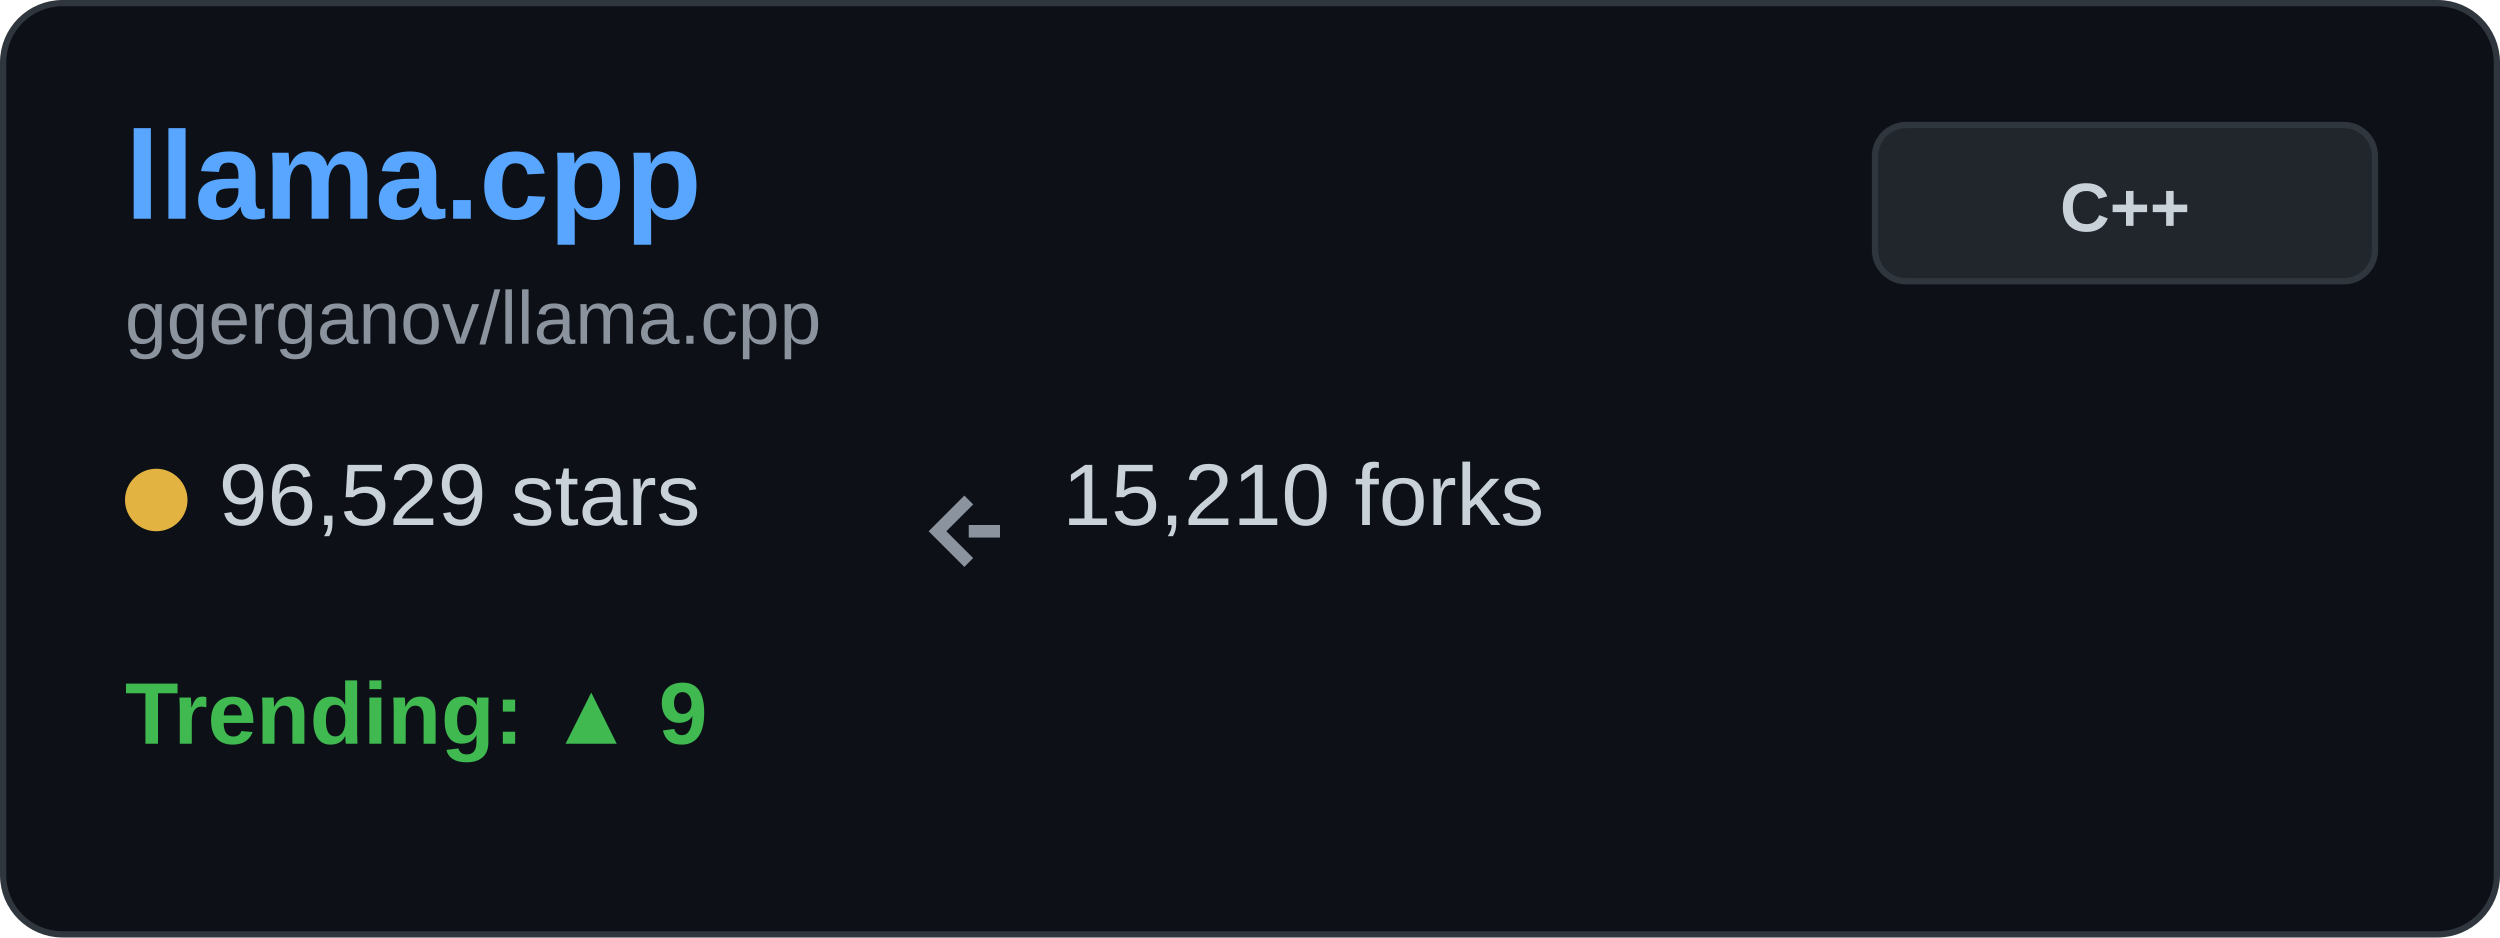
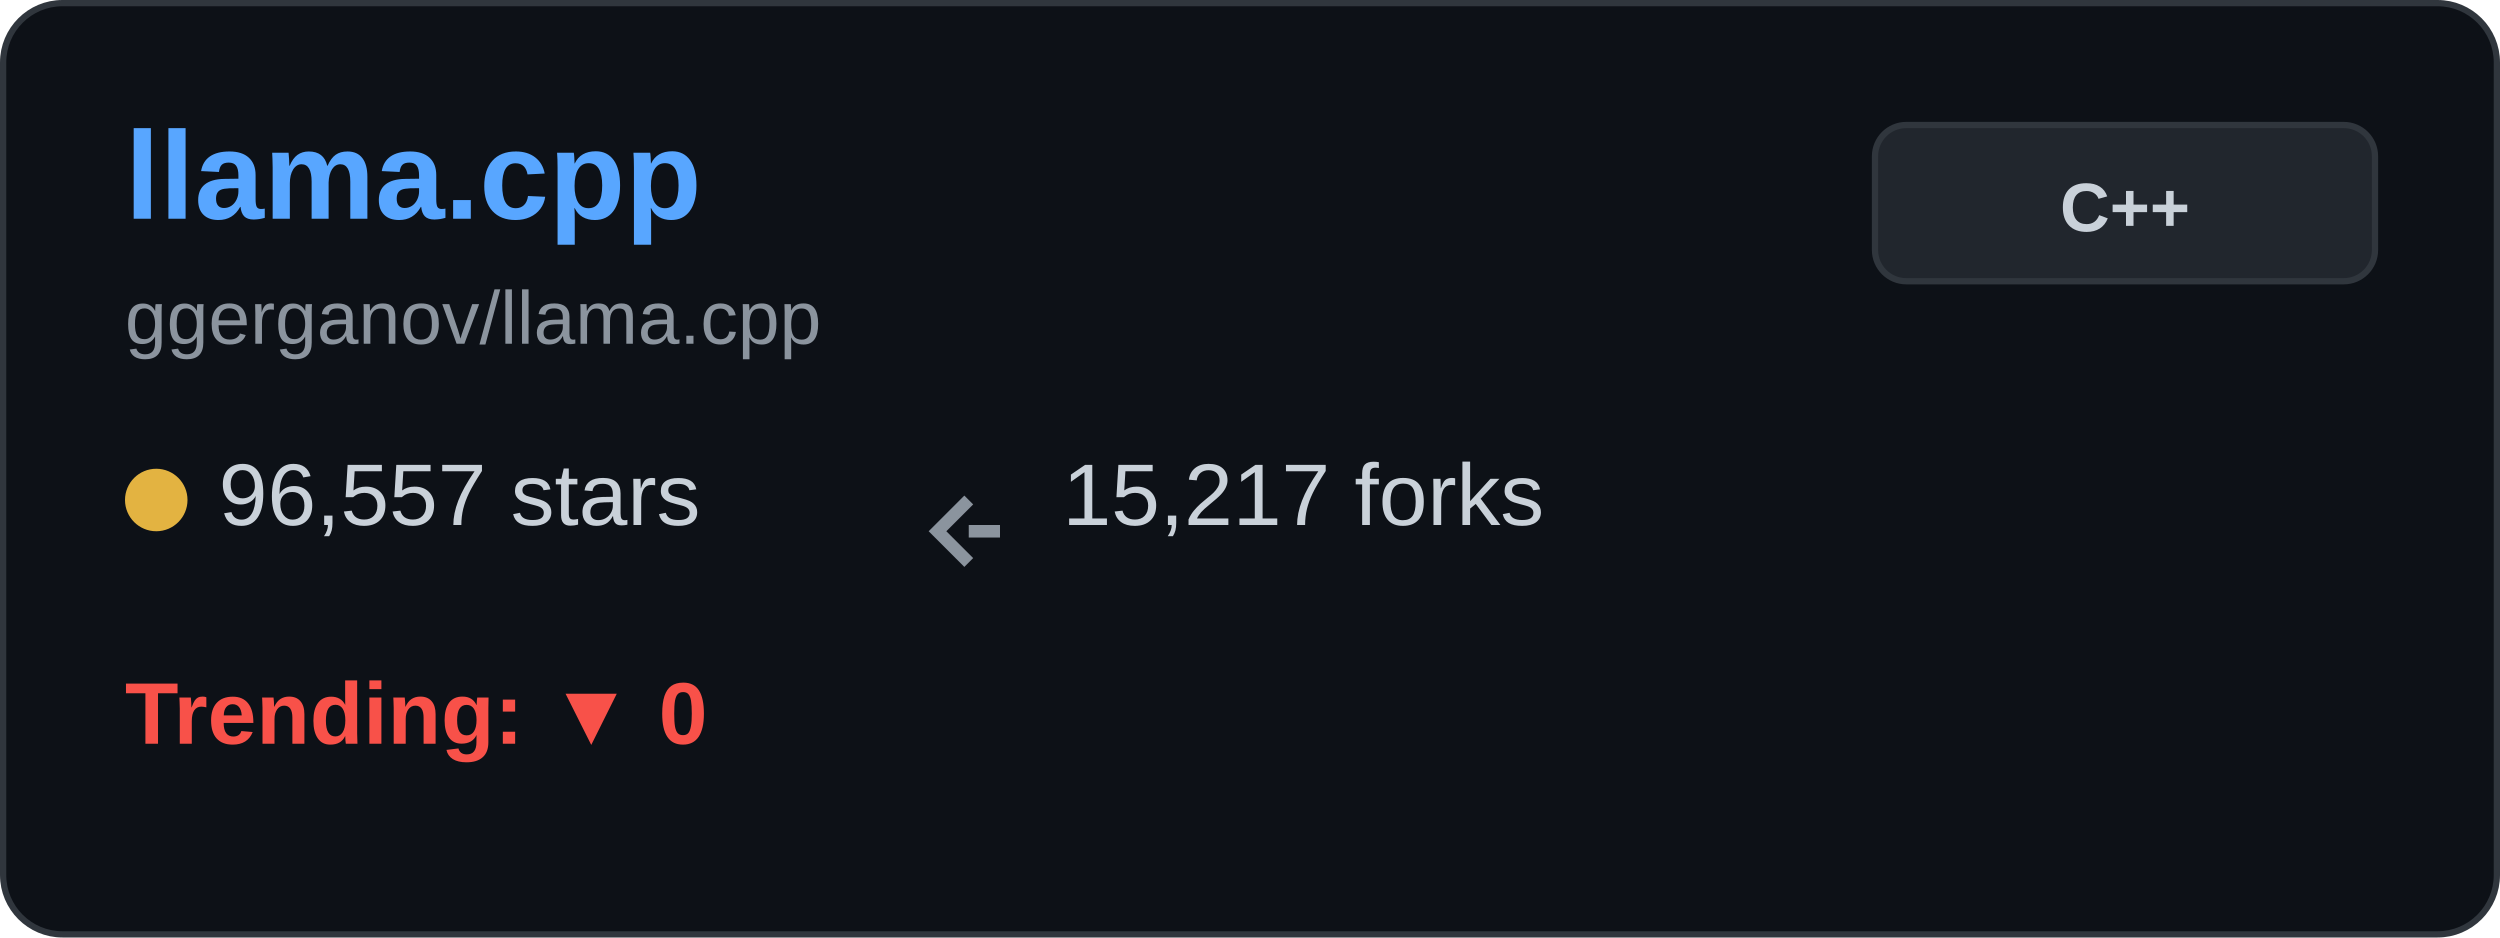
<svg xmlns="http://www.w3.org/2000/svg" width="400" height="150" viewBox="0 0 400 150" fill="none">
  <rect x="0.5" y="0.5" width="399" height="149" rx="9.5" fill="#0d1117" stroke="#30363d" />
  <text x="20" y="35" font-family="Arial, sans-serif" font-size="20" font-weight="bold" fill="#58a6ff">llama.cpp</text>
  <text x="20" y="55" font-family="Arial, sans-serif" font-size="12" fill="#8b949e">ggerganov/llama.cpp</text>
  <g transform="translate(20, 80)">
    <circle cx="5" cy="0" r="5" fill="#e3b341" />
-     <text x="15" y="4" font-family="Arial, sans-serif" font-size="14" fill="#c9d1d9">96,529 stars</text>
+     <text x="15" y="4" font-family="Arial, sans-serif" font-size="14" fill="#c9d1d9">96,557 stars</text>
  </g>
  <g transform="translate(150, 80)">
    <path d="M5 0 L0 5 L5 10 M5 5 L10 5" stroke="#8b949e" stroke-width="2" fill="none" />
-     <text x="20" y="4" font-family="Arial, sans-serif" font-size="14" fill="#c9d1d9">15,210 forks</text>
+     <text x="20" y="4" font-family="Arial, sans-serif" font-size="14" fill="#c9d1d9">15,217 forks</text>
  </g>
  <g transform="translate(20, 115)">
-     <text x="0" y="4" font-family="Arial, sans-serif" font-size="14" font-weight="bold" fill="#3fb950">Trending: ▲ 9</text>
+     <text x="0" y="4" font-family="Arial, sans-serif" font-size="14" font-weight="bold" fill="#f85149">Trending: ▼ 0</text>
  </g>
  <rect x="300" y="20" width="80" height="25" rx="5" fill="#21262d" stroke="#30363d" />
  <text x="340" y="37" font-family="Arial, sans-serif" font-size="11" font-weight="bold" fill="#c9d1d9" text-anchor="middle">C++</text>
</svg>
